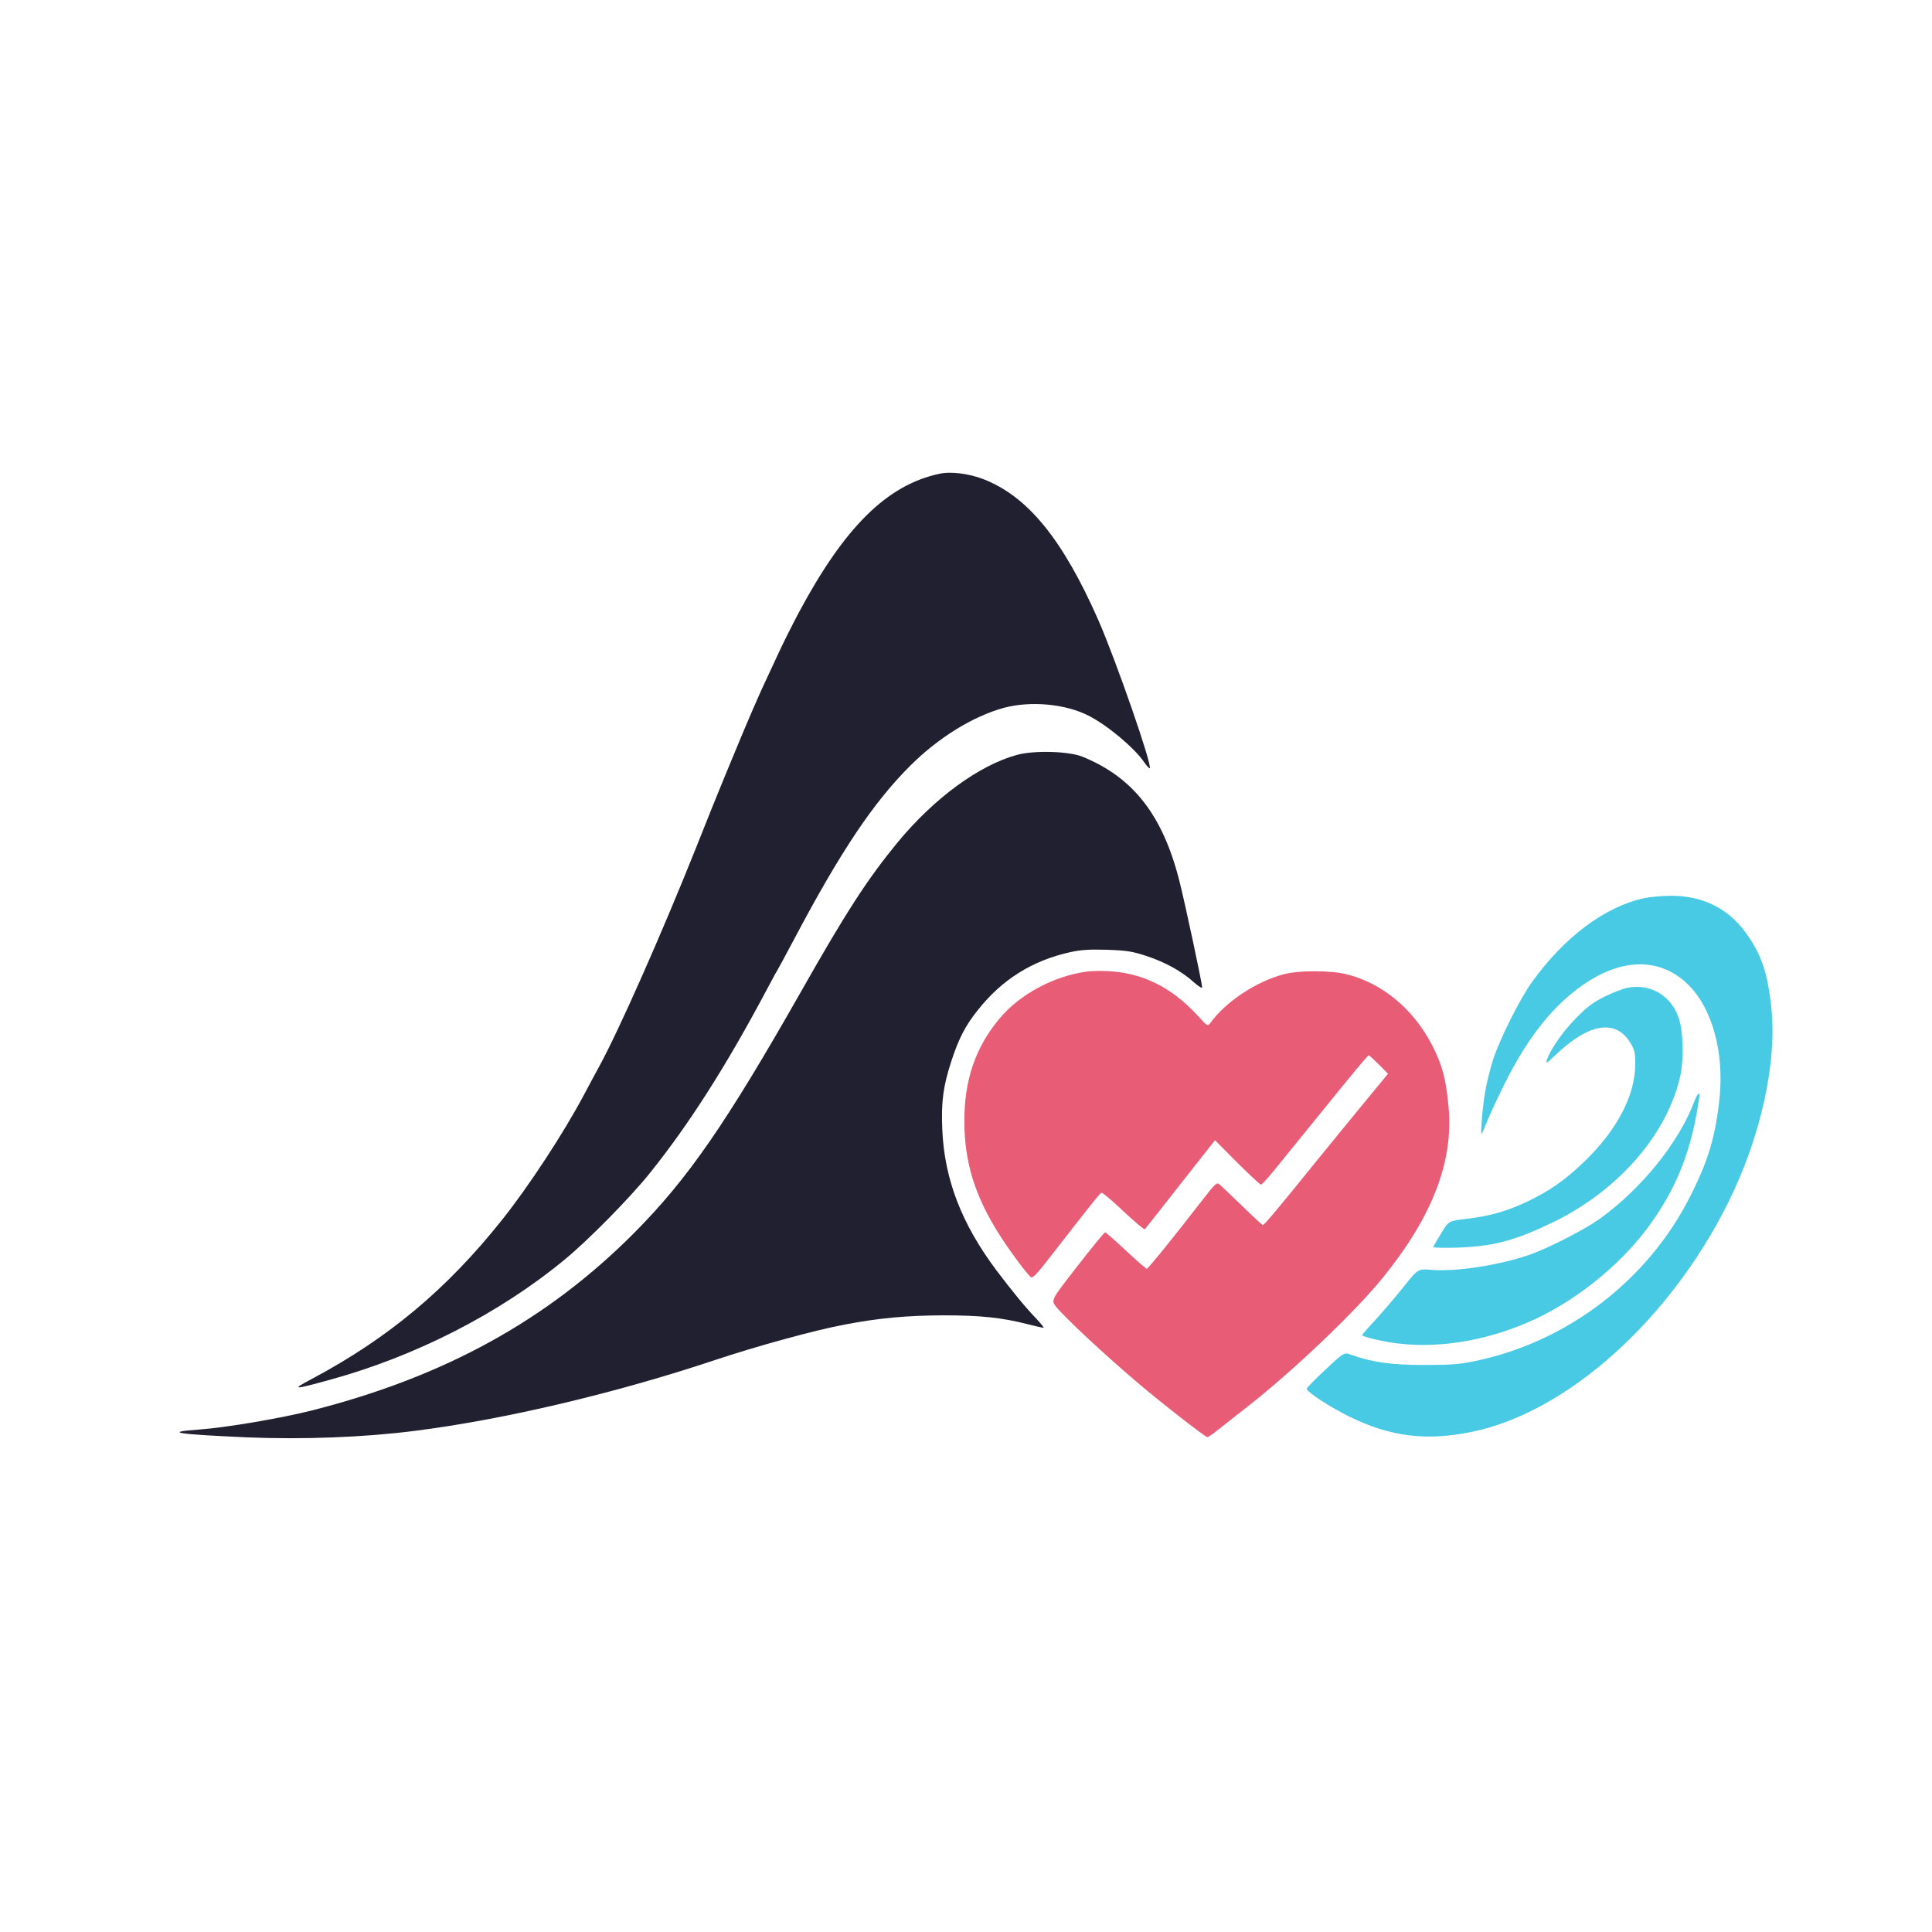
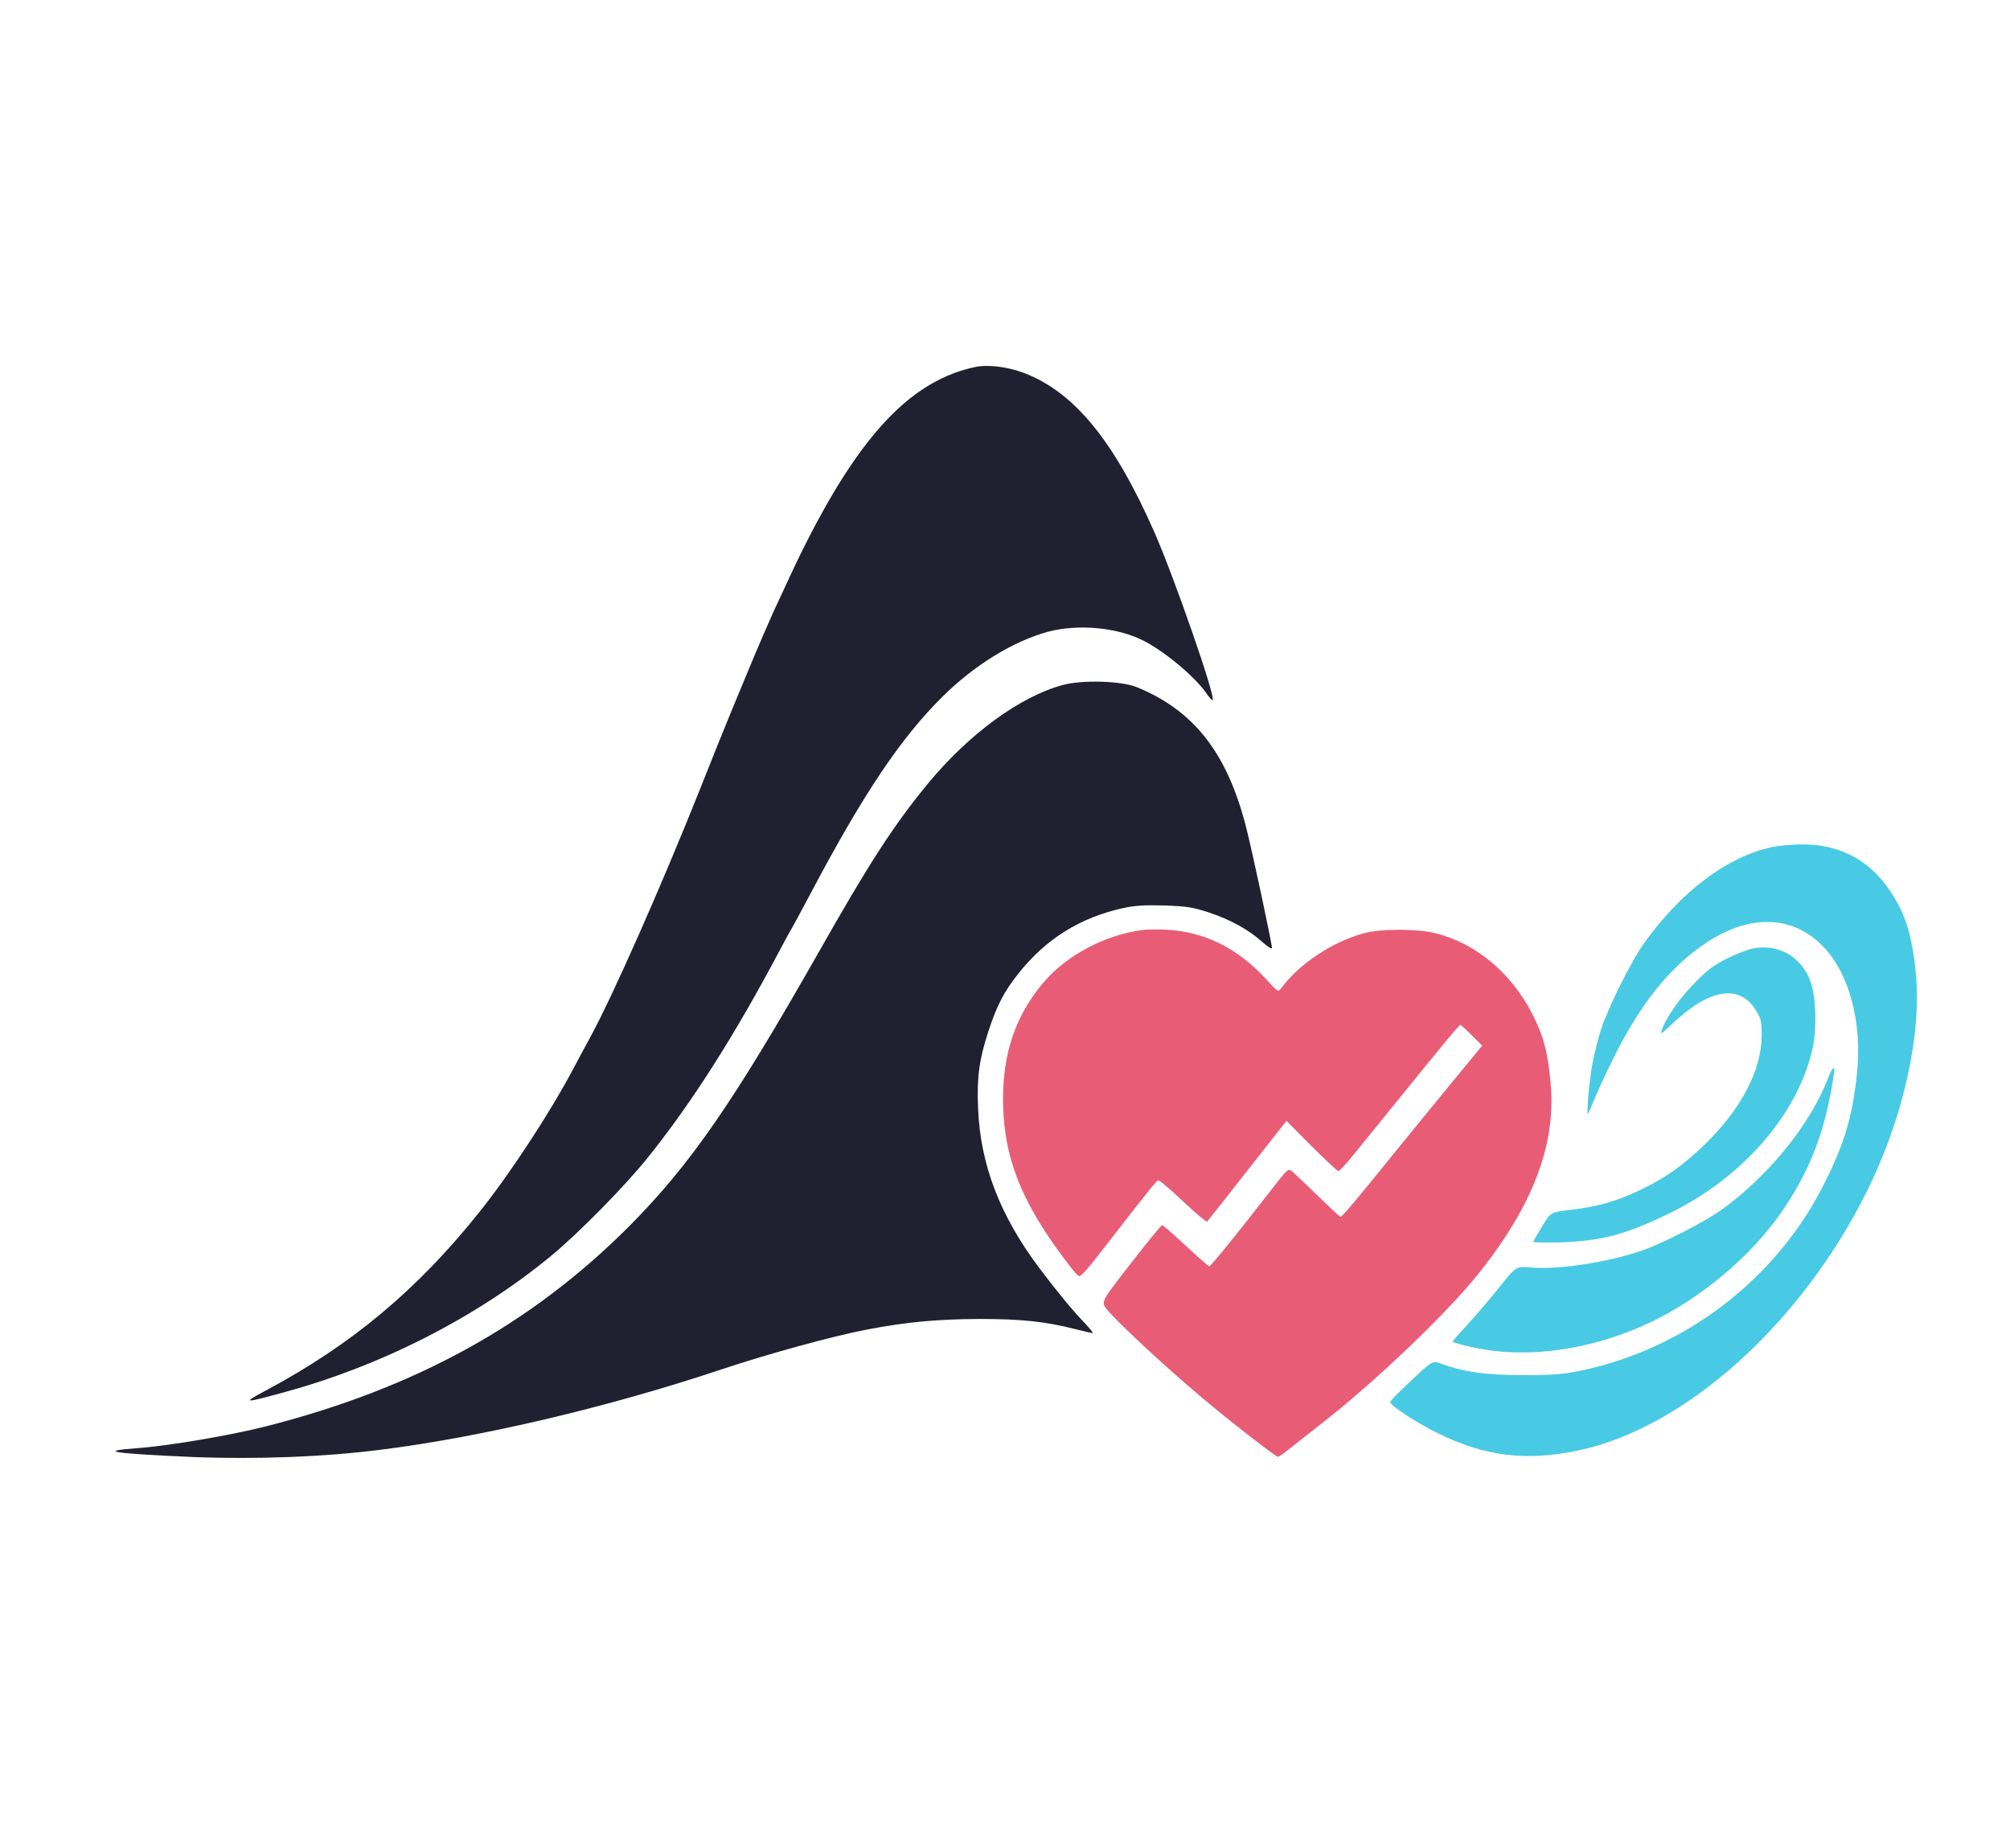
- <svg xmlns="http://www.w3.org/2000/svg" viewBox="0 0 1024 1024">
-   <g transform="translate(41 79.1) scale(0.92)">
-     <g transform="translate(0,941) scale(0.1,-0.1)" stroke="none">
-       <path d="M4965 7540 c-301 -65 -545 -306 -809 -800 -36 -68 -89 -173 -116 -232 -28 -59 -72 -156 -100 -215 -27 -60 -73 -166 -103 -238 -30 -71 -79 -191 -110 -265 -31 -74 -106 -261 -167 -415 -191 -478 -439 -1040 -554 -1250 -18 -33 -57 -105 -86 -160 -117 -221 -322 -534 -475 -725 -316 -397 -653 -679 -1090 -912 -124 -66 -117 -67 101 -7 492 135 974 381 1350 691 138 113 381 360 495 503 224 279 441 620 670 1052 29 54 55 103 59 108 4 6 49 89 100 185 268 507 459 791 671 1001 162 161 361 283 537 331 155 41 353 23 487 -45 107 -54 262 -183 320 -267 15 -22 30 -38 33 -36 16 16 -194 620 -295 851 -206 468 -408 716 -665 815 -84 32 -187 45 -253 30z" fill="#202030" />
-       <path d="M5414 5921 c-218 -59 -479 -250 -689 -505 -174 -212 -297 -402 -557 -861 -433 -762 -652 -1078 -961 -1389 -500 -502 -1091 -827 -1852 -1021 -181 -46 -499 -100 -655 -111 -208 -15 -128 -27 279 -45 321 -13 672 0 961 37 518 65 1163 218 1735 409 237 79 574 172 747 204 198 38 356 52 568 53 215 0 336 -13 489 -52 43 -11 83 -20 87 -20 5 0 -12 21 -37 48 -70 73 -144 164 -234 283 -201 268 -300 526 -312 811 -7 161 5 249 52 394 43 132 81 205 153 295 139 176 315 286 535 334 60 13 109 16 210 13 113 -4 145 -9 227 -36 108 -36 201 -87 271 -150 27 -24 49 -38 49 -30 0 22 -98 482 -130 608 -96 383 -267 602 -561 721 -79 31 -276 37 -375 10z" fill="#202030" />
-       <path d="M9025 5095 c-227 -50 -460 -225 -647 -486 -69 -96 -185 -330 -222 -444 -14 -44 -32 -116 -41 -160 -17 -84 -35 -279 -24 -267 3 4 16 34 29 67 13 33 56 127 96 208 141 286 294 476 481 598 221 144 436 137 589 -20 134 -136 201 -386 175 -645 -24 -224 -63 -358 -168 -566 -243 -484 -705 -839 -1238 -951 -92 -19 -140 -23 -295 -23 -190 0 -298 15 -419 58 -43 16 -43 16 -152 -86 -60 -56 -108 -105 -107 -110 8 -22 136 -105 243 -158 239 -118 448 -144 715 -88 543 114 1131 640 1468 1314 188 377 283 801 252 1120 -21 208 -59 320 -151 444 -102 139 -251 211 -432 209 -51 0 -119 -7 -152 -14z" fill="#48CAE4" />
-       <path d="M5820 4673 c-193 -25 -391 -131 -508 -272 -138 -165 -202 -353 -202 -589 0 -236 60 -432 203 -657 55 -87 156 -223 179 -242 11 -10 33 13 120 125 244 314 279 357 288 360 6 2 63 -46 127 -107 65 -61 120 -107 123 -103 4 4 96 121 205 260 l199 253 127 -128 c71 -70 132 -128 138 -128 5 0 40 38 78 85 38 47 137 169 220 271 241 298 317 389 323 389 3 0 29 -24 58 -53 l53 -53 -173 -210 c-95 -116 -205 -251 -245 -300 -222 -275 -297 -364 -304 -362 -4 2 -57 50 -116 108 -60 58 -118 113 -129 123 -21 17 -22 16 -105 -90 -167 -216 -311 -393 -318 -393 -4 0 -58 47 -120 105 -62 58 -116 105 -120 105 -5 0 -77 -88 -160 -195 -152 -195 -152 -195 -123 -233 52 -64 283 -280 482 -448 127 -108 379 -304 390 -304 5 0 33 19 62 43 29 23 105 83 168 132 265 207 627 552 786 750 282 350 402 664 374 975 -15 165 -36 243 -96 360 -108 208 -287 356 -492 407 -92 23 -276 23 -362 0 -161 -43 -334 -158 -424 -282 -14 -19 -17 -17 -74 46 -149 162 -318 245 -516 254 -44 2 -97 1 -116 -2z" fill="#E85D75" />
-       <path d="M8930 4579 c-25 -5 -83 -27 -130 -50 -67 -34 -102 -59 -166 -125 -76 -76 -152 -186 -169 -244 -7 -20 2 -15 48 29 192 185 347 212 432 76 27 -44 30 -56 30 -129 -1 -178 -105 -376 -291 -556 -113 -109 -202 -172 -336 -235 -115 -54 -210 -81 -344 -97 -104 -12 -104 -12 -146 -82 -24 -39 -45 -75 -47 -80 -2 -5 59 -6 140 -4 212 8 330 40 554 148 375 183 656 507 730 843 21 97 17 257 -10 334 -44 128 -164 198 -295 172z" fill="#48CAE4" />
-       <path d="M9315 3923 c-89 -236 -305 -503 -546 -676 -88 -62 -294 -168 -400 -205 -173 -61 -428 -100 -569 -88 -76 7 -76 7 -162 -101 -47 -59 -121 -145 -163 -191 -43 -46 -76 -84 -74 -85 19 -13 133 -39 214 -48 250 -28 526 22 783 141 261 122 519 337 676 564 149 213 229 424 270 714 5 38 -10 24 -29 -25z" fill="#48CAE4" />
-     </g>
+ <svg xmlns="http://www.w3.org/2000/svg" version="1.0" width="1024pt" height="941pt" viewBox="0 0 1024 941" preserveAspectRatio="xMidYMid meet">
+   <g transform="translate(0,941) scale(0.1,-0.1)" stroke="none">
+     <path d="M4965 7540 c-301 -65 -545 -306 -809 -800 -36 -68 -89 -173 -116 -232 -28 -59 -72 -156 -100 -215 -27 -60 -73 -166 -103 -238 -30 -71 -79 -191 -110 -265 -31 -74 -106 -261 -167 -415 -191 -478 -439 -1040 -554 -1250 -18 -33 -57 -105 -86 -160 -117 -221 -322 -534 -475 -725 -316 -397 -653 -679 -1090 -912 -124 -66 -117 -67 101 -7 492 135 974 381 1350 691 138 113 381 360 495 503 224 279 441 620 670 1052 29 54 55 103 59 108 4 6 49 89 100 185 268 507 459 791 671 1001 162 161 361 283 537 331 155 41 353 23 487 -45 107 -54 262 -183 320 -267 15 -22 30 -38 33 -36 16 16 -194 620 -295 851 -206 468 -408 716 -665 815 -84 32 -187 45 -253 30z" fill="#202030" />
+     <path d="M5414 5921 c-218 -59 -479 -250 -689 -505 -174 -212 -297 -402 -557 -861 -433 -762 -652 -1078 -961 -1389 -500 -502 -1091 -827 -1852 -1021 -181 -46 -499 -100 -655 -111 -208 -15 -128 -27 279 -45 321 -13 672 0 961 37 518 65 1163 218 1735 409 237 79 574 172 747 204 198 38 356 52 568 53 215 0 336 -13 489 -52 43 -11 83 -20 87 -20 5 0 -12 21 -37 48 -70 73 -144 164 -234 283 -201 268 -300 526 -312 811 -7 161 5 249 52 394 43 132 81 205 153 295 139 176 315 286 535 334 60 13 109 16 210 13 113 -4 145 -9 227 -36 108 -36 201 -87 271 -150 27 -24 49 -38 49 -30 0 22 -98 482 -130 608 -96 383 -267 602 -561 721 -79 31 -276 37 -375 10z" fill="#202030" />
+     <path d="M9025 5095 c-227 -50 -460 -225 -647 -486 -69 -96 -185 -330 -222 -444 -14 -44 -32 -116 -41 -160 -17 -84 -35 -279 -24 -267 3 4 16 34 29 67 13 33 56 127 96 208 141 286 294 476 481 598 221 144 436 137 589 -20 134 -136 201 -386 175 -645 -24 -224 -63 -358 -168 -566 -243 -484 -705 -839 -1238 -951 -92 -19 -140 -23 -295 -23 -190 0 -298 15 -419 58 -43 16 -43 16 -152 -86 -60 -56 -108 -105 -107 -110 8 -22 136 -105 243 -158 239 -118 448 -144 715 -88 543 114 1131 640 1468 1314 188 377 283 801 252 1120 -21 208 -59 320 -151 444 -102 139 -251 211 -432 209 -51 0 -119 -7 -152 -14z" fill="#48CAE4" />
+     <path d="M5820 4673 c-193 -25 -391 -131 -508 -272 -138 -165 -202 -353 -202 -589 0 -236 60 -432 203 -657 55 -87 156 -223 179 -242 11 -10 33 13 120 125 244 314 279 357 288 360 6 2 63 -46 127 -107 65 -61 120 -107 123 -103 4 4 96 121 205 260 l199 253 127 -128 c71 -70 132 -128 138 -128 5 0 40 38 78 85 38 47 137 169 220 271 241 298 317 389 323 389 3 0 29 -24 58 -53 l53 -53 -173 -210 c-95 -116 -205 -251 -245 -300 -222 -275 -297 -364 -304 -362 -4 2 -57 50 -116 108 -60 58 -118 113 -129 123 -21 17 -22 16 -105 -90 -167 -216 -311 -393 -318 -393 -4 0 -58 47 -120 105 -62 58 -116 105 -120 105 -5 0 -77 -88 -160 -195 -152 -195 -152 -195 -123 -233 52 -64 283 -280 482 -448 127 -108 379 -304 390 -304 5 0 33 19 62 43 29 23 105 83 168 132 265 207 627 552 786 750 282 350 402 664 374 975 -15 165 -36 243 -96 360 -108 208 -287 356 -492 407 -92 23 -276 23 -362 0 -161 -43 -334 -158 -424 -282 -14 -19 -17 -17 -74 46 -149 162 -318 245 -516 254 -44 2 -97 1 -116 -2z" fill="#E85D75" />
+     <path d="M8930 4579 c-25 -5 -83 -27 -130 -50 -67 -34 -102 -59 -166 -125 -76 -76 -152 -186 -169 -244 -7 -20 2 -15 48 29 192 185 347 212 432 76 27 -44 30 -56 30 -129 -1 -178 -105 -376 -291 -556 -113 -109 -202 -172 -336 -235 -115 -54 -210 -81 -344 -97 -104 -12 -104 -12 -146 -82 -24 -39 -45 -75 -47 -80 -2 -5 59 -6 140 -4 212 8 330 40 554 148 375 183 656 507 730 843 21 97 17 257 -10 334 -44 128 -164 198 -295 172z" fill="#48CAE4" />
+     <path d="M9315 3923 c-89 -236 -305 -503 -546 -676 -88 -62 -294 -168 -400 -205 -173 -61 -428 -100 -569 -88 -76 7 -76 7 -162 -101 -47 -59 -121 -145 -163 -191 -43 -46 -76 -84 -74 -85 19 -13 133 -39 214 -48 250 -28 526 22 783 141 261 122 519 337 676 564 149 213 229 424 270 714 5 38 -10 24 -29 -25z" fill="#48CAE4" />
  </g>
</svg>
